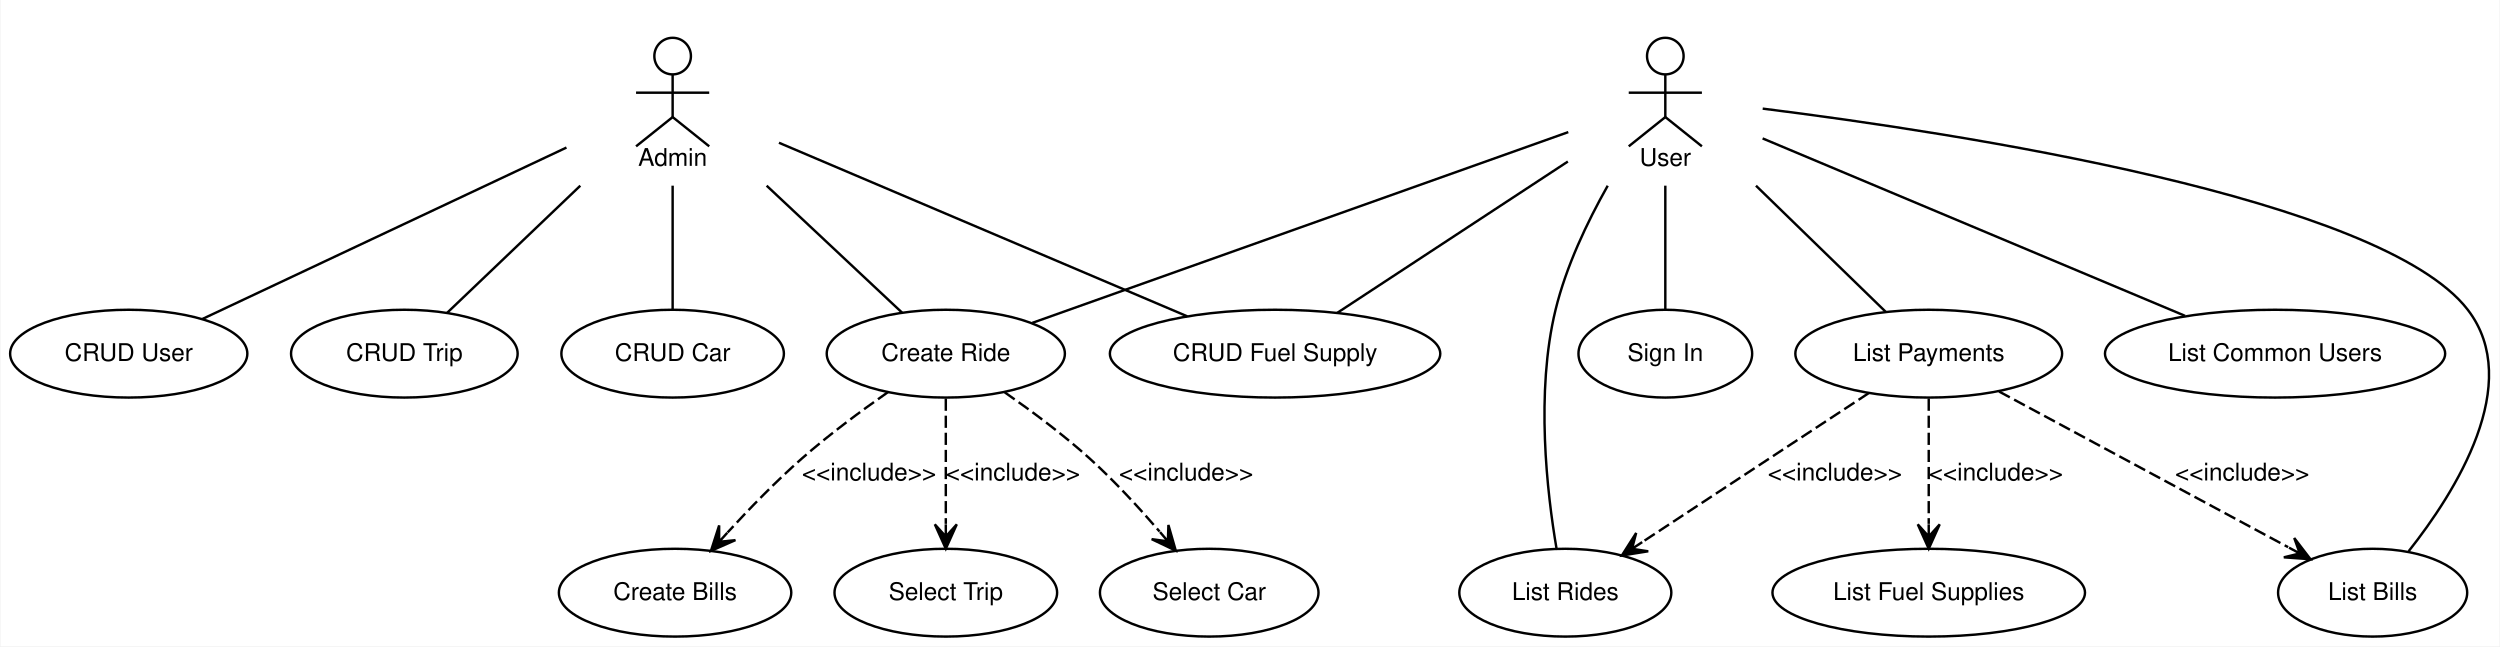
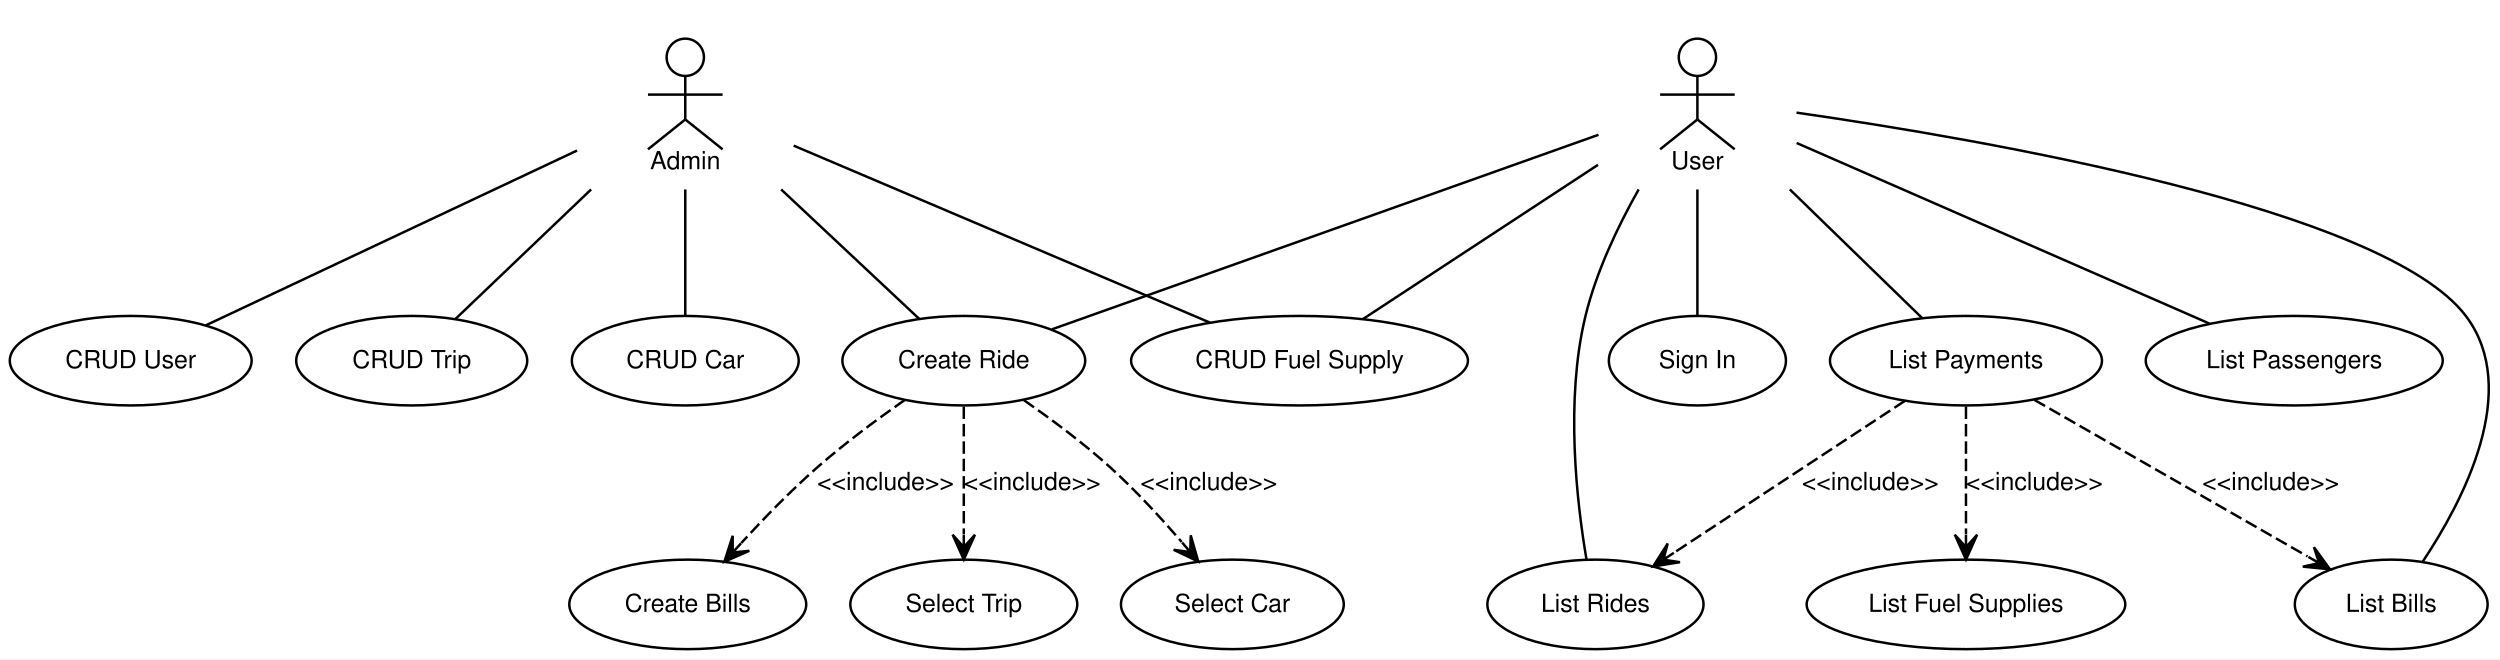
- <svg xmlns="http://www.w3.org/2000/svg" width="1025pt" height="265pt" viewBox="0.00 0.00 1024.57 265.00">
+ <svg xmlns="http://www.w3.org/2000/svg" width="1005pt" height="265pt" viewBox="0.00 0.00 1005.31 265.00">
  <g id="graph0" class="graph" transform="scale(1 1) rotate(0) translate(4 261)">
-     <polygon fill="#ffffff" stroke="transparent" points="-4,4 -4,-261 1020.566,-261 1020.566,4 -4,4" />
+     <polygon fill="#ffffff" stroke="transparent" points="-4,4 -4,-261 1001.309,-261 1001.309,4 -4,4" />
    <g id="node1" class="node">
      <g transform="translate(271.5652,-218)" style="fill:none;stroke:black;stroke-width:1px">
        <circle cx="0" cy="-20" r="7.5" />
        <line x1="0" y1="-12.5" x2="0" y2="5" />
        <line x1="-15" y1="-5" x2="15" y2="-5" />
        <line x1="0" y1="5" x2="-15" y2="17" />
        <line x1="0" y1="5" x2="15" y2="17" />
      </g>
      <text text-anchor="middle" x="271.565" y="-193" font-family="Helvetica,sans-Serif" font-size="10.00" fill="#000000">Admin</text>
    </g>
    <g id="node2" class="node">
      <ellipse fill="none" stroke="#000000" cx="48.565" cy="-116" rx="48.631" ry="18" />
      <text text-anchor="middle" x="48.565" y="-113" font-family="Helvetica,sans-Serif" font-size="10.00" fill="#000000">CRUD User</text>
    </g>
    <g id="edge1" class="edge">
      <path fill="none" stroke="#000000" d="M228.039,-200.506C184.056,-179.796 117.254,-148.342 78.766,-130.22" />
    </g>
    <g id="node3" class="node">
      <ellipse fill="none" stroke="#000000" cx="161.565" cy="-116" rx="46.452" ry="18" />
      <text text-anchor="middle" x="161.565" y="-113" font-family="Helvetica,sans-Serif" font-size="10.00" fill="#000000">CRUD Trip</text>
    </g>
    <g id="edge2" class="edge">
      <path fill="none" stroke="#000000" d="M233.709,-184.865C215.19,-167.187 193.789,-146.759 179.134,-132.77" />
    </g>
    <g id="node4" class="node">
      <ellipse fill="none" stroke="#000000" cx="383.565" cy="-116" rx="48.825" ry="18" />
      <text text-anchor="middle" x="383.565" y="-113" font-family="Helvetica,sans-Serif" font-size="10.00" fill="#000000">Create Ride</text>
    </g>
    <g id="edge3" class="edge">
      <path fill="none" stroke="#000000" d="M310.109,-184.865C328.966,-167.187 350.756,-146.759 365.677,-132.77" />
    </g>
    <g id="node5" class="node">
      <ellipse fill="none" stroke="#000000" cx="271.565" cy="-116" rx="45.617" ry="18" />
      <text text-anchor="middle" x="271.565" y="-113" font-family="Helvetica,sans-Serif" font-size="10.00" fill="#000000">CRUD Car</text>
    </g>
    <g id="edge4" class="edge">
      <path fill="none" stroke="#000000" d="M271.565,-184.865C271.565,-167.78 271.565,-148.127 271.565,-134.2" />
    </g>
    <g id="node6" class="node">
      <ellipse fill="none" stroke="#000000" cx="518.565" cy="-116" rx="67.735" ry="18" />
      <text text-anchor="middle" x="518.565" y="-113" font-family="Helvetica,sans-Serif" font-size="10.00" fill="#000000">CRUD Fuel Supply</text>
    </g>
    <g id="edge5" class="edge">
      <path fill="none" stroke="#000000" d="M315.155,-202.47C362.797,-182.217 438.243,-150.145 482.625,-131.278" />
    </g>
    <g id="node9" class="node">
      <ellipse fill="none" stroke="#000000" cx="272.565" cy="-18" rx="47.643" ry="18" />
      <text text-anchor="middle" x="272.565" y="-15" font-family="Helvetica,sans-Serif" font-size="10.00" fill="#000000">Create Bills</text>
    </g>
    <g id="edge9" class="edge">
      <path fill="none" stroke="#000000" stroke-dasharray="5,2" d="M359.818,-100.203C348.732,-92.456 335.577,-82.716 324.535,-73 313.952,-63.687 303.109,-52.517 294.084,-42.684" />
      <polygon fill="#000000" stroke="#000000" points="287.276,-35.145 297.318,-39.55 290.627,-38.856 293.978,-42.566 293.978,-42.566 293.978,-42.566 290.627,-38.856 290.639,-45.583 287.276,-35.145 287.276,-35.145" />
      <text text-anchor="middle" x="352.08" y="-64" font-family="Helvetica,sans-Serif" font-size="10.00" fill="#000000">&lt;&lt;include&gt;&gt;</text>
    </g>
    <g id="node10" class="node">
      <ellipse fill="none" stroke="#000000" cx="383.565" cy="-18" rx="45.639" ry="18" />
      <text text-anchor="middle" x="383.565" y="-15" font-family="Helvetica,sans-Serif" font-size="10.00" fill="#000000">Select Trip</text>
    </g>
    <g id="edge10" class="edge">
      <path fill="none" stroke="#000000" stroke-dasharray="5,2" d="M383.565,-97.567C383.565,-83.103 383.565,-62.724 383.565,-46.211" />
      <polygon fill="#000000" stroke="#000000" points="383.565,-36.019 388.065,-46.019 383.565,-41.019 383.565,-46.019 383.565,-46.019 383.565,-46.019 383.565,-41.019 379.065,-46.019 383.565,-36.019 383.565,-36.019" />
      <text text-anchor="middle" x="411.08" y="-64" font-family="Helvetica,sans-Serif" font-size="10.00" fill="#000000">&lt;&lt;include&gt;&gt;</text>
    </g>
    <g id="node11" class="node">
      <ellipse fill="none" stroke="#000000" cx="491.565" cy="-18" rx="44.805" ry="18" />
      <text text-anchor="middle" x="491.565" y="-15" font-family="Helvetica,sans-Serif" font-size="10.00" fill="#000000">Select Car</text>
    </g>
    <g id="edge11" class="edge">
      <path fill="none" stroke="#000000" stroke-dasharray="5,2" d="M407.716,-100.145C418.763,-92.461 431.766,-82.79 442.565,-73 452.632,-63.874 462.783,-52.849 471.215,-43.074" />
      <polygon fill="#000000" stroke="#000000" points="477.853,-35.225 474.831,-45.766 474.624,-39.043 471.395,-42.86 471.395,-42.86 471.395,-42.86 474.624,-39.043 467.959,-39.954 477.853,-35.225 477.853,-35.225" />
      <text text-anchor="middle" x="482.08" y="-64" font-family="Helvetica,sans-Serif" font-size="10.00" fill="#000000">&lt;&lt;include&gt;&gt;</text>
    </g>
    <g id="node7" class="node">
      <g transform="translate(678.5652,-218)" style="fill:none;stroke:black;stroke-width:1px">
        <circle cx="0" cy="-20" r="7.5" />
        <line x1="0" y1="-12.5" x2="0" y2="5" />
        <line x1="-15" y1="-5" x2="15" y2="-5" />
        <line x1="0" y1="5" x2="-15" y2="17" />
        <line x1="0" y1="5" x2="15" y2="17" />
      </g>
      <text text-anchor="middle" x="678.565" y="-193" font-family="Helvetica,sans-Serif" font-size="10.00" fill="#000000">User</text>
    </g>
    <g id="edge7" class="edge">
      <path fill="none" stroke="#000000" d="M638.78,-206.839C580.905,-186.239 474.381,-148.324 419.039,-128.626" />
    </g>
    <g id="edge8" class="edge">
      <path fill="none" stroke="#000000" d="M638.603,-194.775C608.984,-175.337 569.499,-149.425 544.05,-132.725" />
    </g>
    <g id="node8" class="node">
      <ellipse fill="none" stroke="#000000" cx="678.565" cy="-116" rx="35.606" ry="18" />
      <text text-anchor="middle" x="678.565" y="-113" font-family="Helvetica,sans-Serif" font-size="10.00" fill="#000000">Sign In</text>
    </g>
    <g id="edge6" class="edge">
      <path fill="none" stroke="#000000" d="M678.565,-184.865C678.565,-167.78 678.565,-148.127 678.565,-134.2" />
    </g>
    <g id="node12" class="node">
      <ellipse fill="none" stroke="#000000" cx="637.565" cy="-18" rx="43.464" ry="18" />
      <text text-anchor="middle" x="637.565" y="-15" font-family="Helvetica,sans-Serif" font-size="10.00" fill="#000000">List Rides</text>
    </g>
    <g id="edge12" class="edge">
      <path fill="none" stroke="#000000" d="M654.949,-184.858C646.434,-169.779 637.867,-151.68 633.565,-134 625.324,-100.127 630.048,-59.061 633.977,-35.992" />
    </g>
    <g id="node13" class="node">
-       <ellipse fill="none" stroke="#000000" cx="928.565" cy="-116" rx="69.741" ry="18" />
-       <text text-anchor="middle" x="928.565" y="-113" font-family="Helvetica,sans-Serif" font-size="10.00" fill="#000000">List Common Users</text>
+       <ellipse fill="none" stroke="#000000" cx="918.565" cy="-116" rx="59.72" ry="18" />
+       <text text-anchor="middle" x="918.565" y="-113" font-family="Helvetica,sans-Serif" font-size="10.00" fill="#000000">List Passengers</text>
    </g>
    <g id="edge13" class="edge">
-       <path fill="none" stroke="#000000" d="M718.455,-204.246C766.153,-184.213 845.337,-150.956 891.669,-131.496" />
+       <path fill="none" stroke="#000000" d="M718.466,-203.543C764.851,-183.25 840.622,-150.1 884.404,-130.946" />
    </g>
    <g id="node14" class="node">
-       <ellipse fill="none" stroke="#000000" cx="968.565" cy="-18" rx="38.768" ry="18" />
-       <text text-anchor="middle" x="968.565" y="-15" font-family="Helvetica,sans-Serif" font-size="10.00" fill="#000000">List Bills</text>
+       <ellipse fill="none" stroke="#000000" cx="957.565" cy="-18" rx="38.768" ry="18" />
+       <text text-anchor="middle" x="957.565" y="-15" font-family="Helvetica,sans-Serif" font-size="10.00" fill="#000000">List Bills</text>
    </g>
    <g id="edge14" class="edge">
-       <path fill="none" stroke="#000000" d="M718.49,-216.463C798.154,-206.503 972.243,-179.877 1007.565,-134 1030.767,-103.866 1002.455,-59.159 983.325,-34.992" />
+       <path fill="none" stroke="#000000" d="M718.416,-215.746C794.304,-204.837 954.928,-177.096 987.565,-134 1010.045,-104.317 986.421,-59.431 970.176,-35.114" />
    </g>
    <g id="node15" class="node">
      <ellipse fill="none" stroke="#000000" cx="786.565" cy="-116" rx="54.691" ry="18" />
      <text text-anchor="middle" x="786.565" y="-113" font-family="Helvetica,sans-Serif" font-size="10.00" fill="#000000">List Payments</text>
    </g>
    <g id="edge15" class="edge">
      <path fill="none" stroke="#000000" d="M715.733,-184.865C733.794,-167.306 754.646,-147.033 769.025,-133.053" />
    </g>
    <g id="edge16" class="edge">
      <path fill="none" stroke="#000000" stroke-dasharray="5,2" d="M761.961,-99.817C736.602,-83.138 696.969,-57.071 669.273,-38.855" />
      <polygon fill="#000000" stroke="#000000" points="660.734,-33.239 671.562,-34.974 664.912,-35.986 669.089,-38.734 669.089,-38.734 669.089,-38.734 664.912,-35.986 666.616,-42.493 660.734,-33.239 660.734,-33.239" />
      <text text-anchor="middle" x="748.08" y="-64" font-family="Helvetica,sans-Serif" font-size="10.00" fill="#000000">&lt;&lt;include&gt;&gt;</text>
    </g>
    <g id="edge17" class="edge">
-       <path fill="none" stroke="#000000" stroke-dasharray="5,2" d="M815.404,-100.472C847.562,-83.156 899.559,-55.157 933.904,-36.664" />
-       <polygon fill="#000000" stroke="#000000" points="943.092,-31.716 936.421,-40.419 938.69,-34.087 934.287,-36.457 934.287,-36.457 934.287,-36.457 938.69,-34.087 932.154,-32.495 943.092,-31.716 943.092,-31.716" />
-       <text text-anchor="middle" x="915.08" y="-64" font-family="Helvetica,sans-Serif" font-size="10.00" fill="#000000">&lt;&lt;include&gt;&gt;</text>
+       <path fill="none" stroke="#000000" stroke-dasharray="5,2" d="M814.039,-100.255C843.942,-83.117 891.774,-55.705 923.909,-37.288" />
+       <polygon fill="#000000" stroke="#000000" points="932.934,-32.116 926.496,-40.993 928.596,-34.602 924.258,-37.088 924.258,-37.088 924.258,-37.088 928.596,-34.602 922.02,-33.184 932.934,-32.116 932.934,-32.116" />
+       <text text-anchor="middle" x="909.08" y="-64" font-family="Helvetica,sans-Serif" font-size="10.00" fill="#000000">&lt;&lt;include&gt;&gt;</text>
    </g>
    <g id="node16" class="node">
      <ellipse fill="none" stroke="#000000" cx="786.565" cy="-18" rx="64.072" ry="18" />
      <text text-anchor="middle" x="786.565" y="-15" font-family="Helvetica,sans-Serif" font-size="10.00" fill="#000000">List Fuel Supplies</text>
    </g>
    <g id="edge18" class="edge">
      <path fill="none" stroke="#000000" stroke-dasharray="5,2" d="M786.565,-97.567C786.565,-83.103 786.565,-62.724 786.565,-46.211" />
      <polygon fill="#000000" stroke="#000000" points="786.565,-36.019 791.065,-46.019 786.565,-41.019 786.565,-46.019 786.565,-46.019 786.565,-46.019 786.565,-41.019 782.065,-46.019 786.565,-36.019 786.565,-36.019" />
      <text text-anchor="middle" x="814.08" y="-64" font-family="Helvetica,sans-Serif" font-size="10.00" fill="#000000">&lt;&lt;include&gt;&gt;</text>
    </g>
  </g>
</svg>
